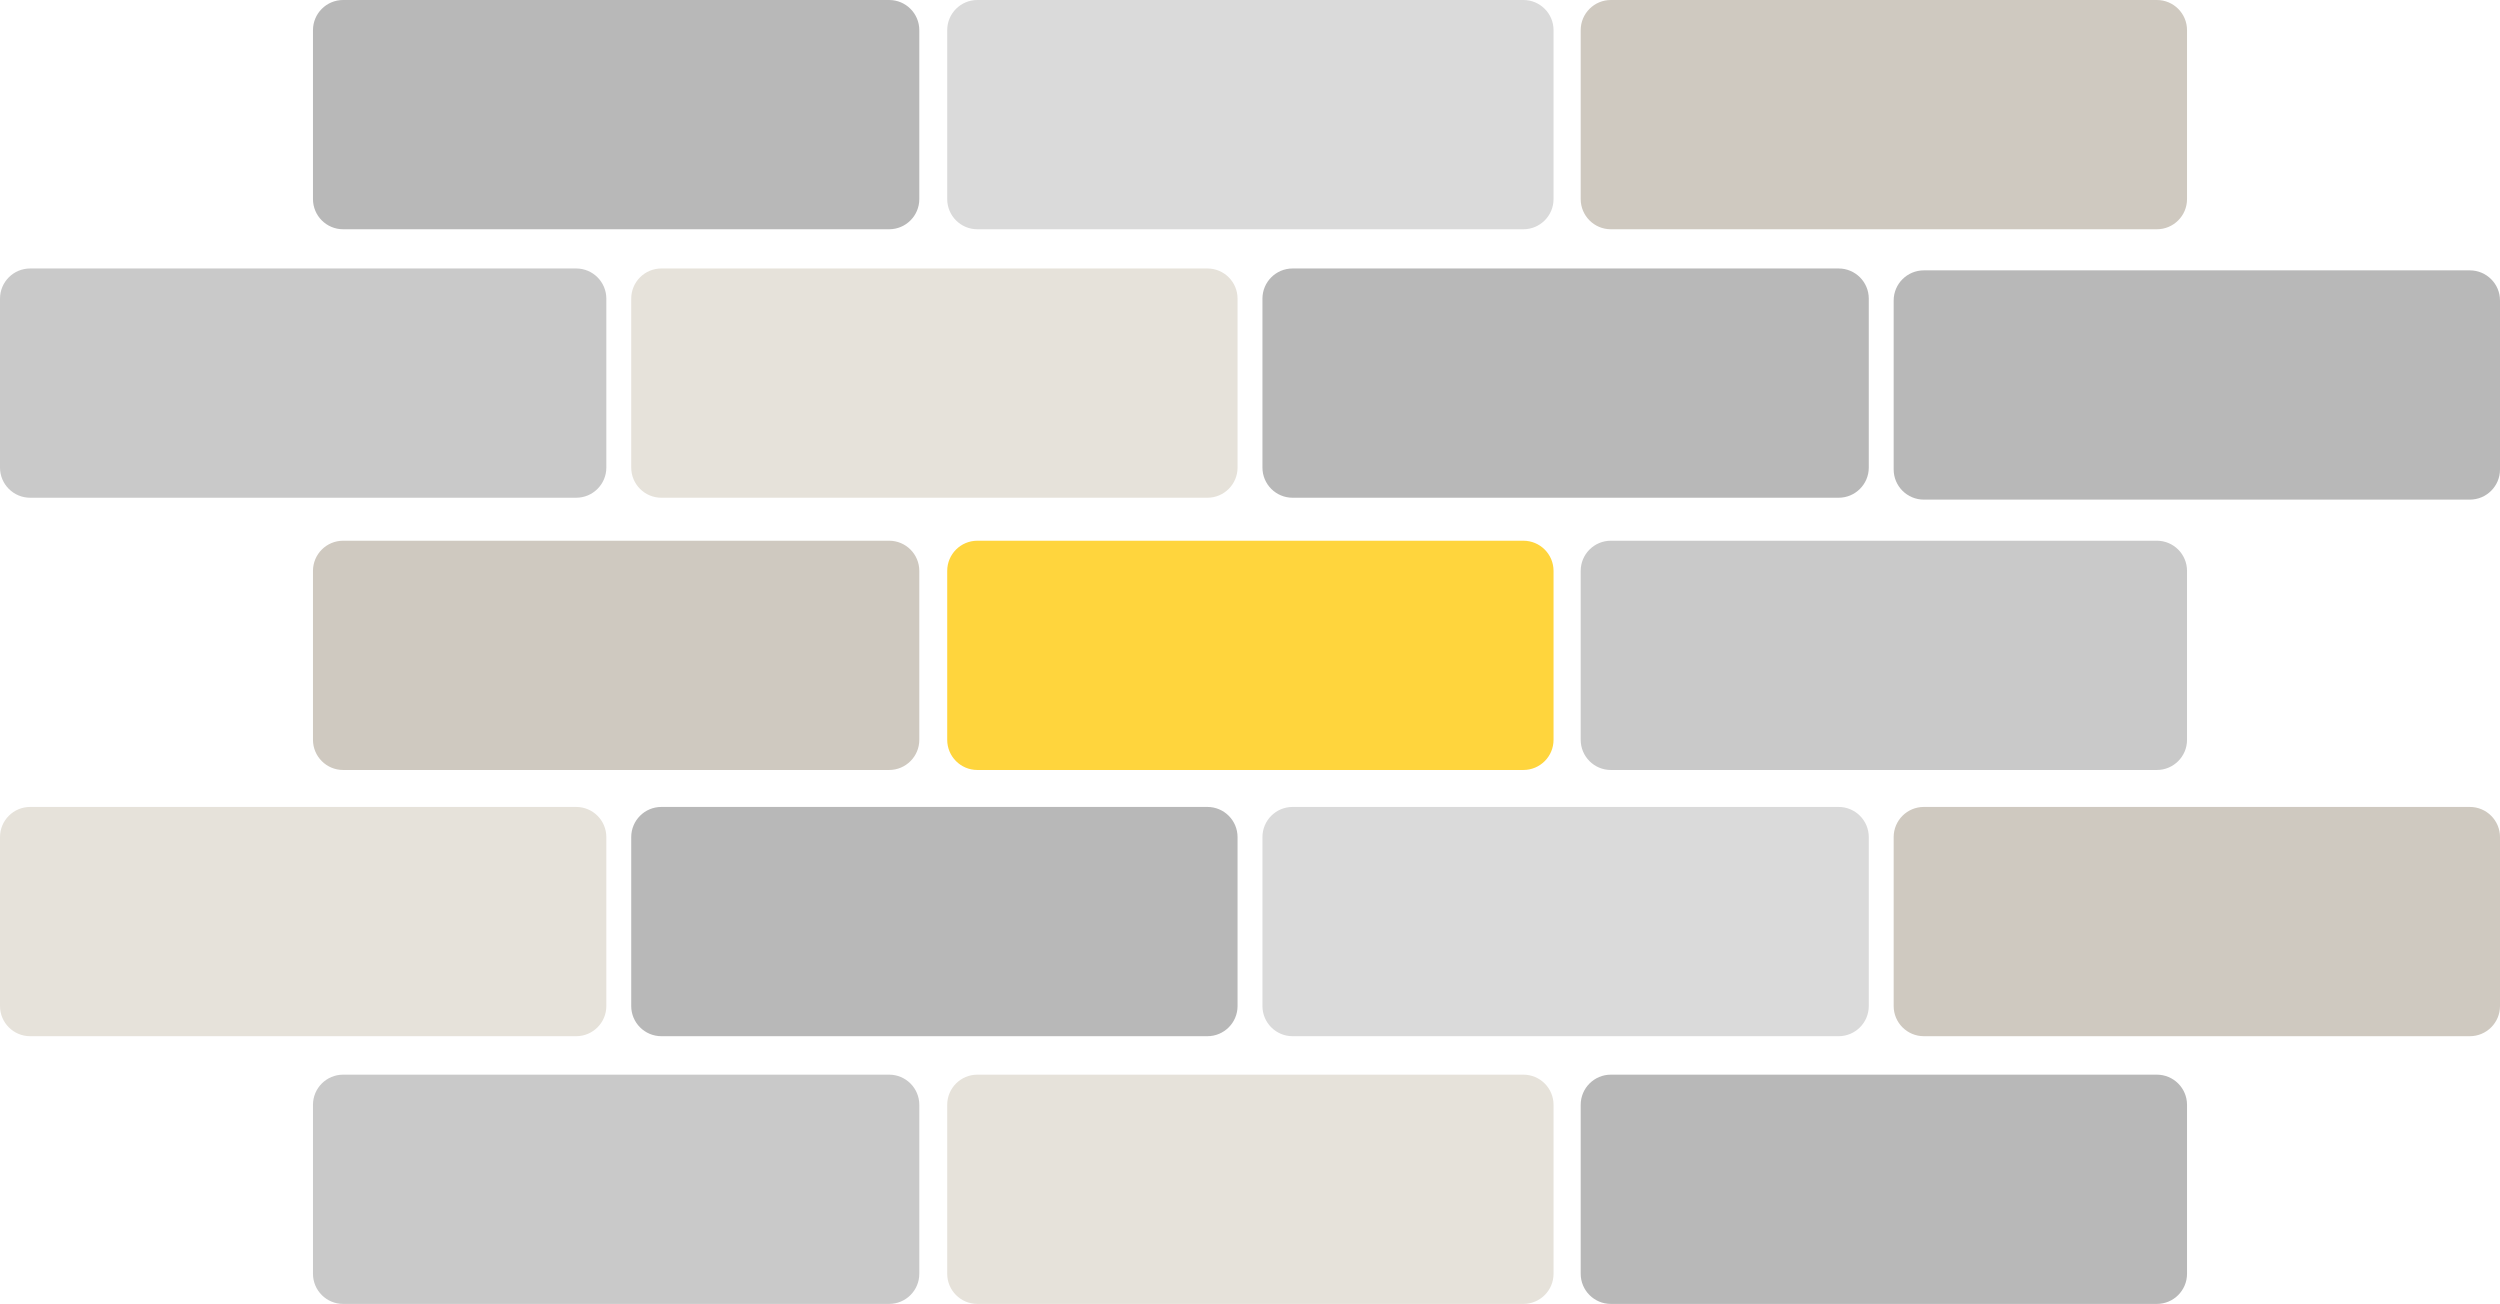
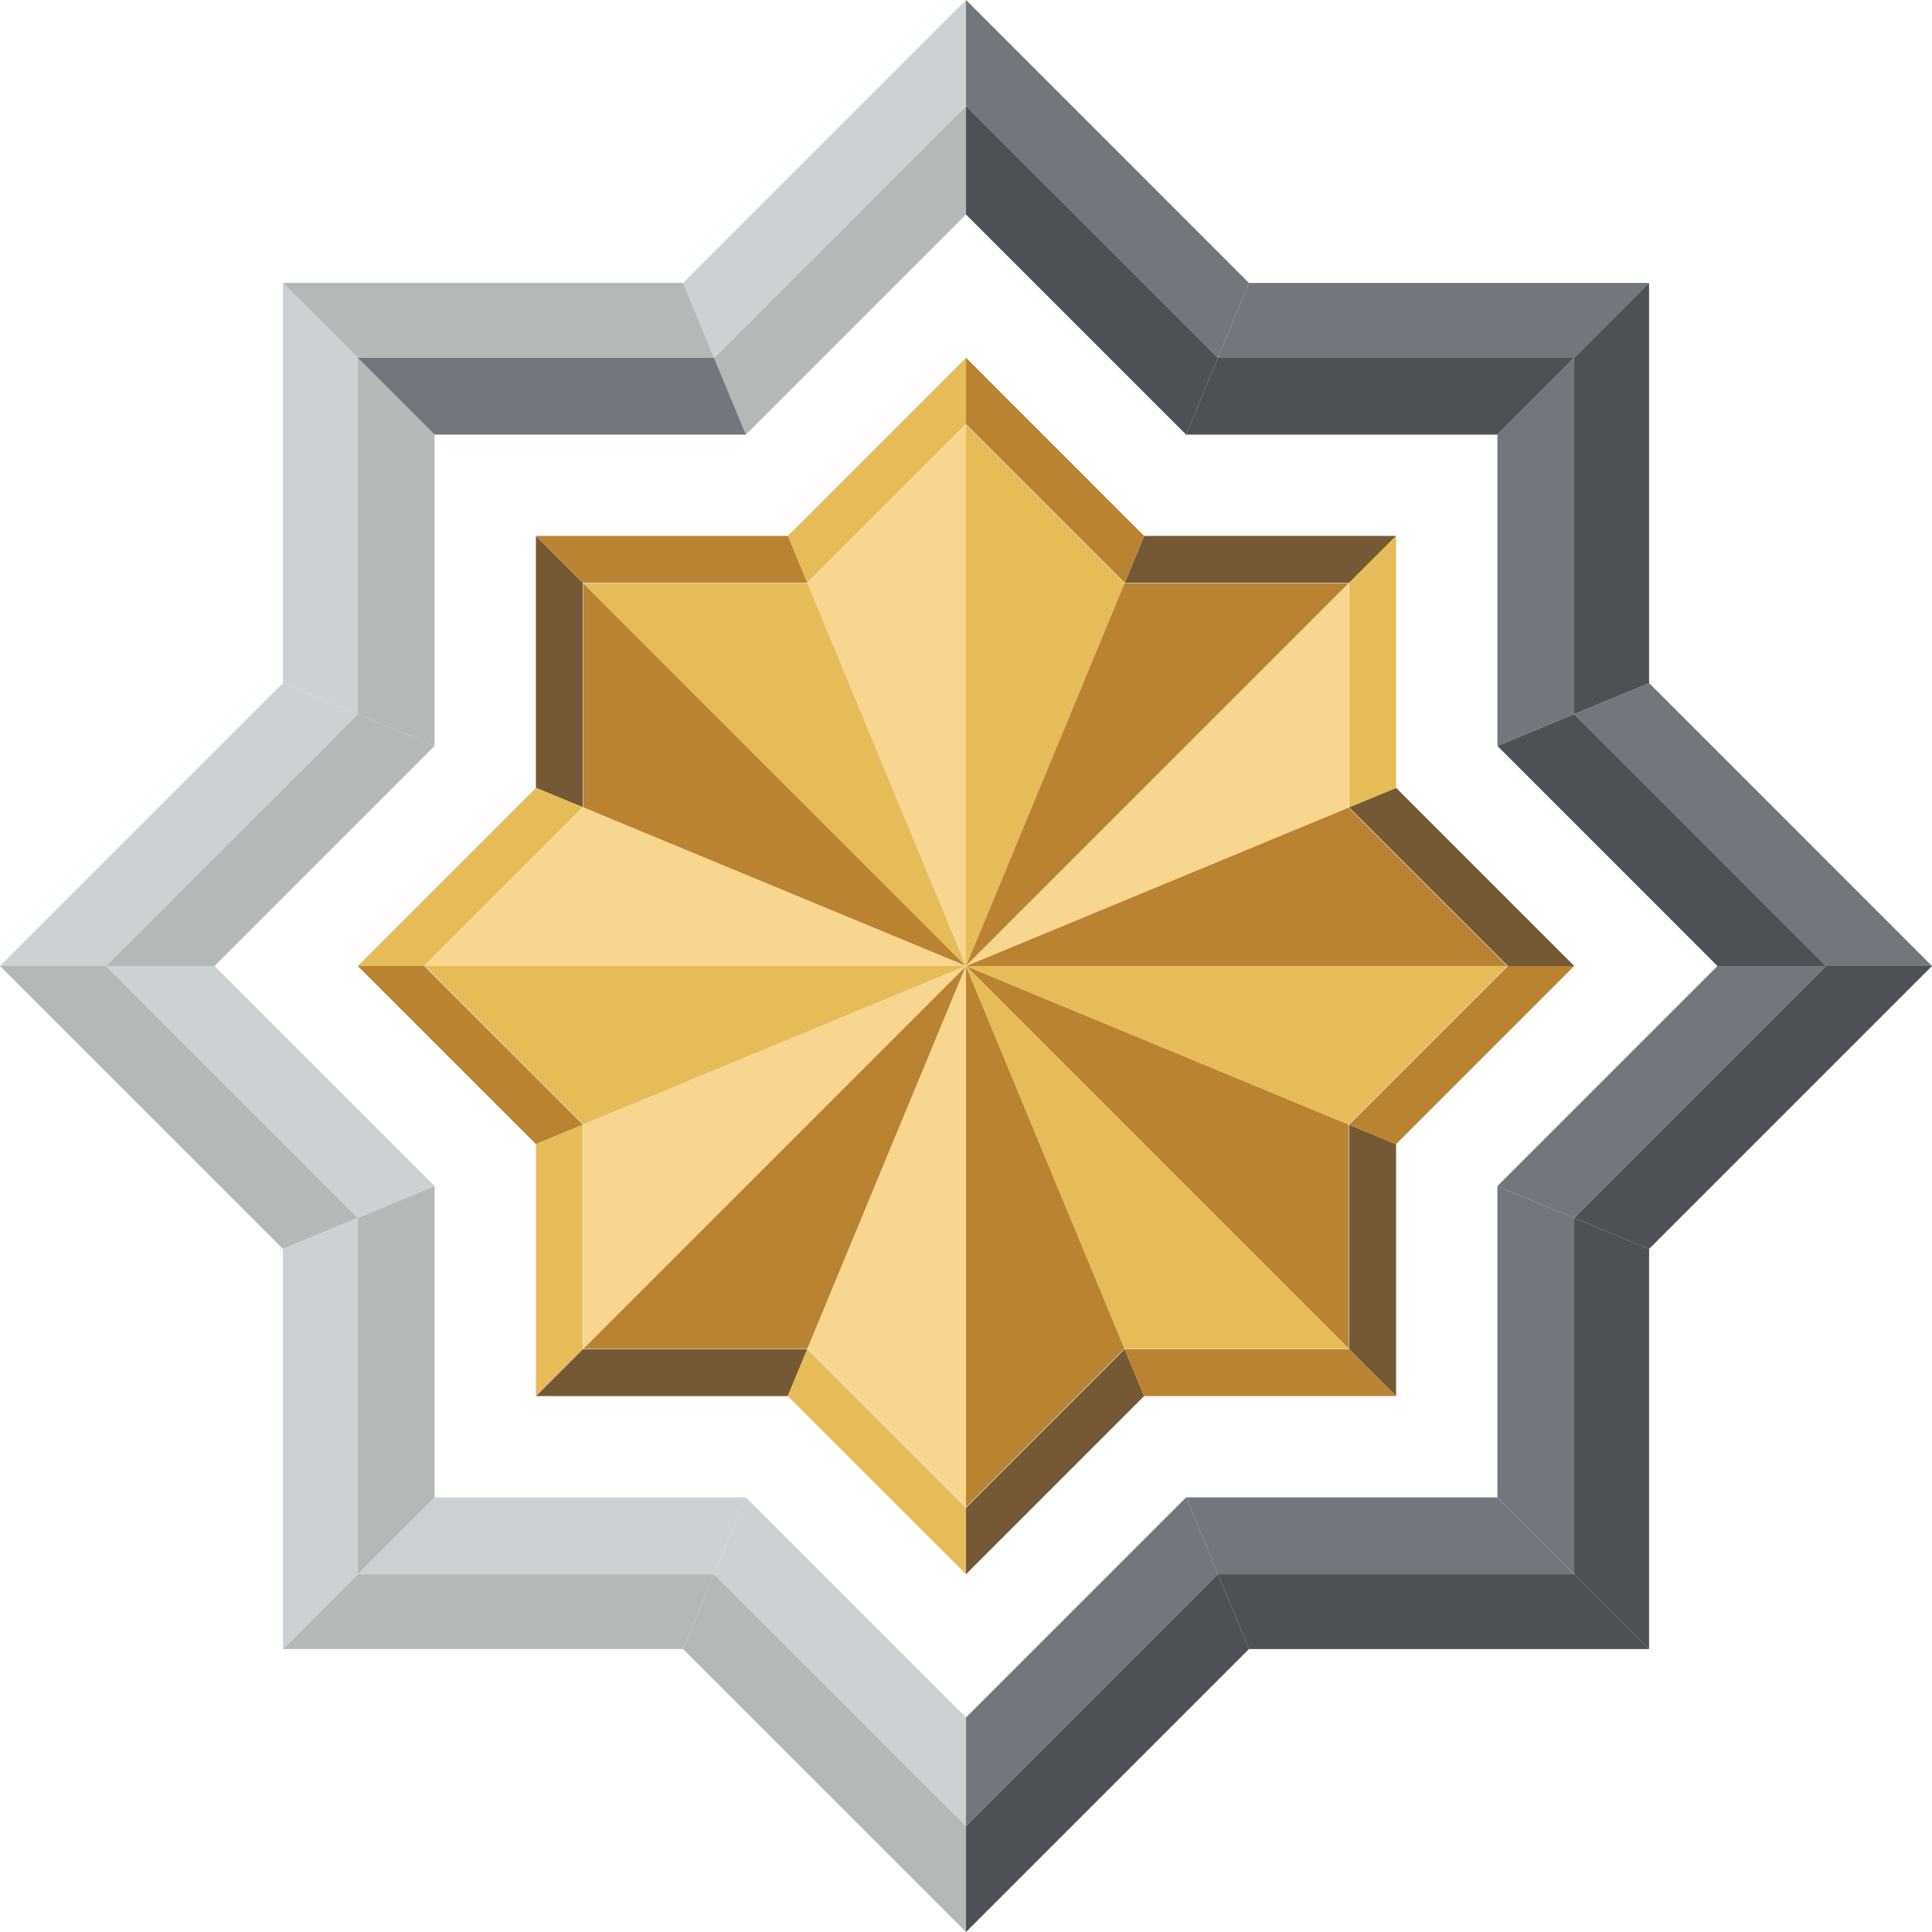
- <svg xmlns="http://www.w3.org/2000/svg" id="Ebene_2" data-name="Ebene 2" viewBox="0 0 331.5 172.9">
+ <svg xmlns="http://www.w3.org/2000/svg" id="Ebene_2" data-name="Ebene 2" viewBox="0 0 893.33 893.33">
  <defs>
    <style>
      .cls-1 {
-         fill: #b8b8b8;
+         fill: #b4b8b9;
      }

      .cls-2 {
-         fill: #c9c9c9;
+         fill: #f9d68f;
      }

      .cls-3 {
-         fill: #ffd53d;
+         fill: #4d5054;
      }

      .cls-4 {
-         fill: #cfc9c0;
+         fill: #72767d;
      }

      .cls-5 {
-         fill: #e6e2da;
+         fill: #ccd1d4;
      }

      .cls-6 {
-         fill: #dadada;
+         fill: #e6bc59;
+       }
+ 
+       .cls-7 {
+         fill: #ba8331;
+       }
+ 
+       .cls-8 {
+         fill: #755934;
      }
    </style>
  </defs>
-   <g id="Ebene_1-2" data-name="Ebene 1">
-     <rect class="cls-1" x="41.5" width="80.4" height="30.4" rx="4" ry="4" />
-     <rect class="cls-6" x="125.6" width="80.4" height="30.4" rx="4" ry="4" />
-     <rect class="cls-4" x="209.6" y="0" width="80.4" height="30.4" rx="4" ry="4" />
-     <rect class="cls-4" x="251.1" y="107" width="80.4" height="30.4" rx="4" ry="4" />
-     <rect class="cls-5" x="83.7" y="35.6" width="80.4" height="30.4" rx="4" ry="4" />
-     <rect class="cls-5" y="107" width="80.4" height="30.4" rx="4" ry="4" />
-     <rect class="cls-1" x="167.4" y="35.6" width="80.4" height="30.4" rx="4" ry="4" />
-     <rect class="cls-4" x="41.5" y="71.7" width="80.4" height="30.4" rx="4" ry="4" />
-     <rect class="cls-2" x="209.6" y="71.7" width="80.4" height="30.4" rx="4" ry="4" />
-     <rect class="cls-1" x="83.7" y="107" width="80.4" height="30.4" rx="4" ry="4" />
-     <rect class="cls-6" x="167.4" y="107" width="80.4" height="30.4" rx="4" ry="4" />
-     <rect class="cls-2" x="41.5" y="142.5" width="80.4" height="30.4" rx="4" ry="4" />
-     <rect class="cls-2" x="0" y="35.6" width="80.4" height="30.4" rx="4" ry="4" />
-     <rect class="cls-5" x="125.6" y="142.5" width="80.4" height="30.4" rx="4" ry="4" />
-     <rect class="cls-1" x="209.6" y="142.5" width="80.4" height="30.4" rx="4" ry="4" />
-     <rect class="cls-1" x="251.1" y="35.85" width="80.4" height="30.4" rx="4" ry="4" />
-     <rect class="cls-3" x="125.6" y="71.7" width="80.4" height="30.4" rx="4" ry="4" />
+   <g id="logo_glimstone_v2">
+     <g>
+       <polygon class="cls-4" points="563.16 727.9 553.03 738.04 446.67 844.4 446.67 794.14 548.44 692.37 563.16 727.9" />
+       <polygon class="cls-5" points="200.96 548.44 165.43 563.16 155.29 553.03 48.94 446.67 99.19 446.67 200.96 548.44" />
+       <polygon class="cls-3" points="844.4 446.67 794.14 446.67 692.37 344.89 727.9 330.17 738.04 340.3 844.4 446.67" />
+       <polygon class="cls-1" points="446.67 48.94 446.67 99.19 344.89 200.96 330.17 165.43 340.3 155.29 446.67 48.94" />
+       <polygon class="cls-3" points="577.49 762.51 446.67 893.33 446.67 844.4 553.03 738.04 563.16 727.9 577.49 762.51" />
+       <polygon class="cls-1" points="165.43 563.16 130.83 577.49 0 446.67 48.94 446.67 155.29 553.03 165.43 563.16" />
+       <polygon class="cls-4" points="893.33 446.67 844.4 446.67 738.04 340.3 727.9 330.17 762.51 315.84 893.33 446.67" />
+       <polygon class="cls-5" points="446.67 0 446.67 48.94 340.3 155.29 330.17 165.43 315.84 130.83 446.67 0" />
+       <polygon class="cls-5" points="344.89 692.37 330.17 727.9 165.43 727.9 200.96 692.37 344.89 692.37" />
+       <polygon class="cls-4" points="727.9 563.16 727.9 727.9 692.37 692.37 692.37 548.44 727.9 563.16" />
+       <polygon class="cls-3" points="727.9 165.43 692.37 200.96 548.44 200.96 563.16 165.43 727.9 165.43" />
+       <polygon class="cls-1" points="200.96 200.96 200.96 344.89 165.43 330.17 165.43 165.43 200.96 200.96" />
+       <polygon class="cls-1" points="330.17 727.9 315.84 762.51 130.83 762.51 165.43 727.9 330.17 727.9" />
+       <polygon class="cls-3" points="762.51 577.49 762.51 762.51 727.9 727.9 727.9 563.16 762.51 577.49" />
+       <polygon class="cls-4" points="762.51 130.83 727.9 165.43 563.16 165.43 577.49 130.83 762.51 130.83" />
+       <polygon class="cls-5" points="165.43 165.43 165.43 330.17 130.83 315.84 130.83 130.83 165.43 165.43" />
+       <polygon class="cls-4" points="727.9 727.9 563.16 727.9 548.44 692.37 692.37 692.37 727.9 727.9" />
+       <polygon class="cls-1" points="200.96 548.44 200.96 692.37 165.43 727.9 165.43 563.16 200.96 548.44" />
+       <polygon class="cls-4" points="727.9 165.43 727.9 330.17 692.37 344.89 692.37 200.96 727.9 165.43" />
+       <polygon class="cls-4" points="344.89 200.96 200.96 200.96 165.43 165.43 330.17 165.43 344.89 200.96" />
+       <polygon class="cls-3" points="762.51 762.51 577.49 762.51 563.16 727.9 727.9 727.9 762.51 762.51" />
+       <polygon class="cls-5" points="165.43 563.16 165.43 727.9 130.83 762.51 130.83 577.49 165.43 563.16" />
+       <polygon class="cls-3" points="762.51 130.83 762.51 315.84 727.9 330.17 727.9 165.43 762.51 130.83" />
+       <polygon class="cls-1" points="330.17 165.43 165.43 165.43 130.83 130.83 315.84 130.83 330.17 165.43" />
+       <polygon class="cls-5" points="446.67 794.14 446.67 844.4 340.3 738.04 330.17 727.9 344.89 692.37 446.67 794.14" />
+       <polygon class="cls-4" points="844.4 446.67 738.04 553.03 727.9 563.16 692.37 548.44 794.14 446.67 844.4 446.67" />
+       <polygon class="cls-3" points="563.16 165.43 548.44 200.96 446.67 99.19 446.67 48.94 553.03 155.29 563.16 165.43" />
+       <polygon class="cls-1" points="200.96 344.89 99.19 446.67 48.94 446.67 155.29 340.3 165.43 330.17 200.96 344.89" />
+       <polygon class="cls-1" points="446.67 844.4 446.67 893.33 315.84 762.51 330.17 727.9 340.3 738.04 446.67 844.4" />
+       <polygon class="cls-3" points="893.33 446.67 762.51 577.49 727.9 563.16 738.04 553.03 844.4 446.67 893.33 446.67" />
+       <polygon class="cls-4" points="577.49 130.83 563.16 165.43 553.03 155.29 446.67 48.94 446.67 0 577.49 130.83" />
+       <polygon class="cls-5" points="165.43 330.17 155.29 340.3 48.94 446.67 0 446.67 130.83 315.84 165.43 330.17" />
+     </g>
+     <g>
+       <polygon class="cls-8" points="623.79 520.04 623.79 623.79 645.54 645.54 645.54 529.04 623.79 520.04" />
+       <polygon class="cls-7" points="196.18 446.67 165.43 446.67 247.8 529.03 269.54 520.03 196.18 446.67" />
+       <polygon class="cls-6" points="364.3 247.8 373.3 269.54 446.67 196.18 446.67 165.43 364.3 247.8" />
+       <polygon class="cls-8" points="247.8 364.29 269.54 373.29 269.54 269.54 247.8 247.8 247.8 364.29" />
+       <polygon class="cls-8" points="269.54 623.79 247.8 645.54 364.29 645.54 373.29 623.79 269.54 623.79" />
+       <polygon class="cls-8" points="520.03 623.79 446.67 697.16 446.67 727.9 529.03 645.54 520.03 623.79" />
+       <polygon class="cls-8" points="645.54 364.3 623.79 373.3 697.16 446.67 727.9 446.67 645.54 364.3" />
+       <polygon class="cls-8" points="529.04 247.8 520.04 269.54 623.79 269.54 645.54 247.8 529.04 247.8" />
+       <polygon class="cls-7" points="364.3 247.8 247.8 247.8 269.54 269.54 373.3 269.54 364.3 247.8" />
+       <polygon class="cls-6" points="247.8 529.03 247.8 645.54 269.54 623.79 269.54 520.03 247.8 529.03" />
+       <polygon class="cls-7" points="623.79 623.79 520.03 623.79 529.03 645.54 645.54 645.54 623.79 623.79" />
+       <polygon class="cls-7" points="697.16 446.67 623.79 520.03 623.79 520.04 645.54 529.04 645.54 529.03 727.9 446.67 697.16 446.67" />
+       <polygon class="cls-6" points="645.54 247.8 623.79 269.54 623.79 373.3 645.54 364.3 645.54 247.8" />
+       <polygon class="cls-6" points="373.3 623.79 373.29 623.79 364.29 645.54 364.3 645.54 446.67 727.9 446.67 697.16 373.3 623.79" />
+       <polygon class="cls-6" points="247.8 364.29 247.8 364.3 165.43 446.67 196.18 446.67 269.54 373.3 269.54 373.29 247.8 364.29" />
+       <polygon class="cls-7" points="529.03 247.8 446.67 165.43 446.67 196.18 520.03 269.54 520.04 269.54 529.04 247.8 529.03 247.8" />
+     </g>
+     <g>
+       <g>
+         <polygon class="cls-2" points="446.67 446.67 446.67 196.46 373.38 269.74 446.67 446.67" />
+         <polygon class="cls-6" points="446.67 446.67 446.67 196.46 519.95 269.74 446.67 446.67" />
+       </g>
+       <g>
+         <polygon class="cls-7" points="446.67 446.67 269.74 269.74 269.74 373.38 446.67 446.67" />
+         <polygon class="cls-6" points="446.67 446.67 269.74 269.74 373.38 269.74 446.67 446.67" />
+       </g>
+       <g>
+         <polygon class="cls-6" points="446.67 446.67 196.46 446.67 269.74 519.95 446.67 446.67" />
+         <polygon class="cls-2" points="446.67 446.67 196.46 446.67 269.74 373.38 446.67 446.67" />
+       </g>
+       <g>
+         <polygon class="cls-7" points="446.67 446.67 269.74 623.59 373.38 623.59 446.67 446.67" />
+         <polygon class="cls-2" points="446.67 446.67 269.74 623.59 269.74 519.95 446.67 446.67" />
+       </g>
+       <g>
+         <polygon class="cls-7" points="446.67 446.67 446.67 696.87 519.95 623.59 446.67 446.67" />
+         <polygon class="cls-2" points="446.67 446.67 446.67 696.87 373.38 623.59 446.67 446.67" />
+       </g>
+       <g>
+         <polygon class="cls-7" points="446.67 446.67 623.59 623.59 623.59 519.95 446.67 446.67" />
+         <polygon class="cls-6" points="446.67 446.67 623.59 623.59 519.95 623.59 446.67 446.67" />
+       </g>
+       <g>
+         <polygon class="cls-7" points="446.67 446.67 696.87 446.67 623.59 373.38 446.67 446.67" />
+         <polygon class="cls-6" points="446.67 446.67 696.87 446.67 623.59 519.95 446.67 446.67" />
+       </g>
+       <g>
+         <polygon class="cls-7" points="446.67 446.67 623.59 269.74 519.95 269.74 446.67 446.67" />
+         <polygon class="cls-2" points="446.67 446.67 623.59 269.74 623.59 373.38 446.67 446.67" />
+       </g>
+     </g>
  </g>
</svg>
